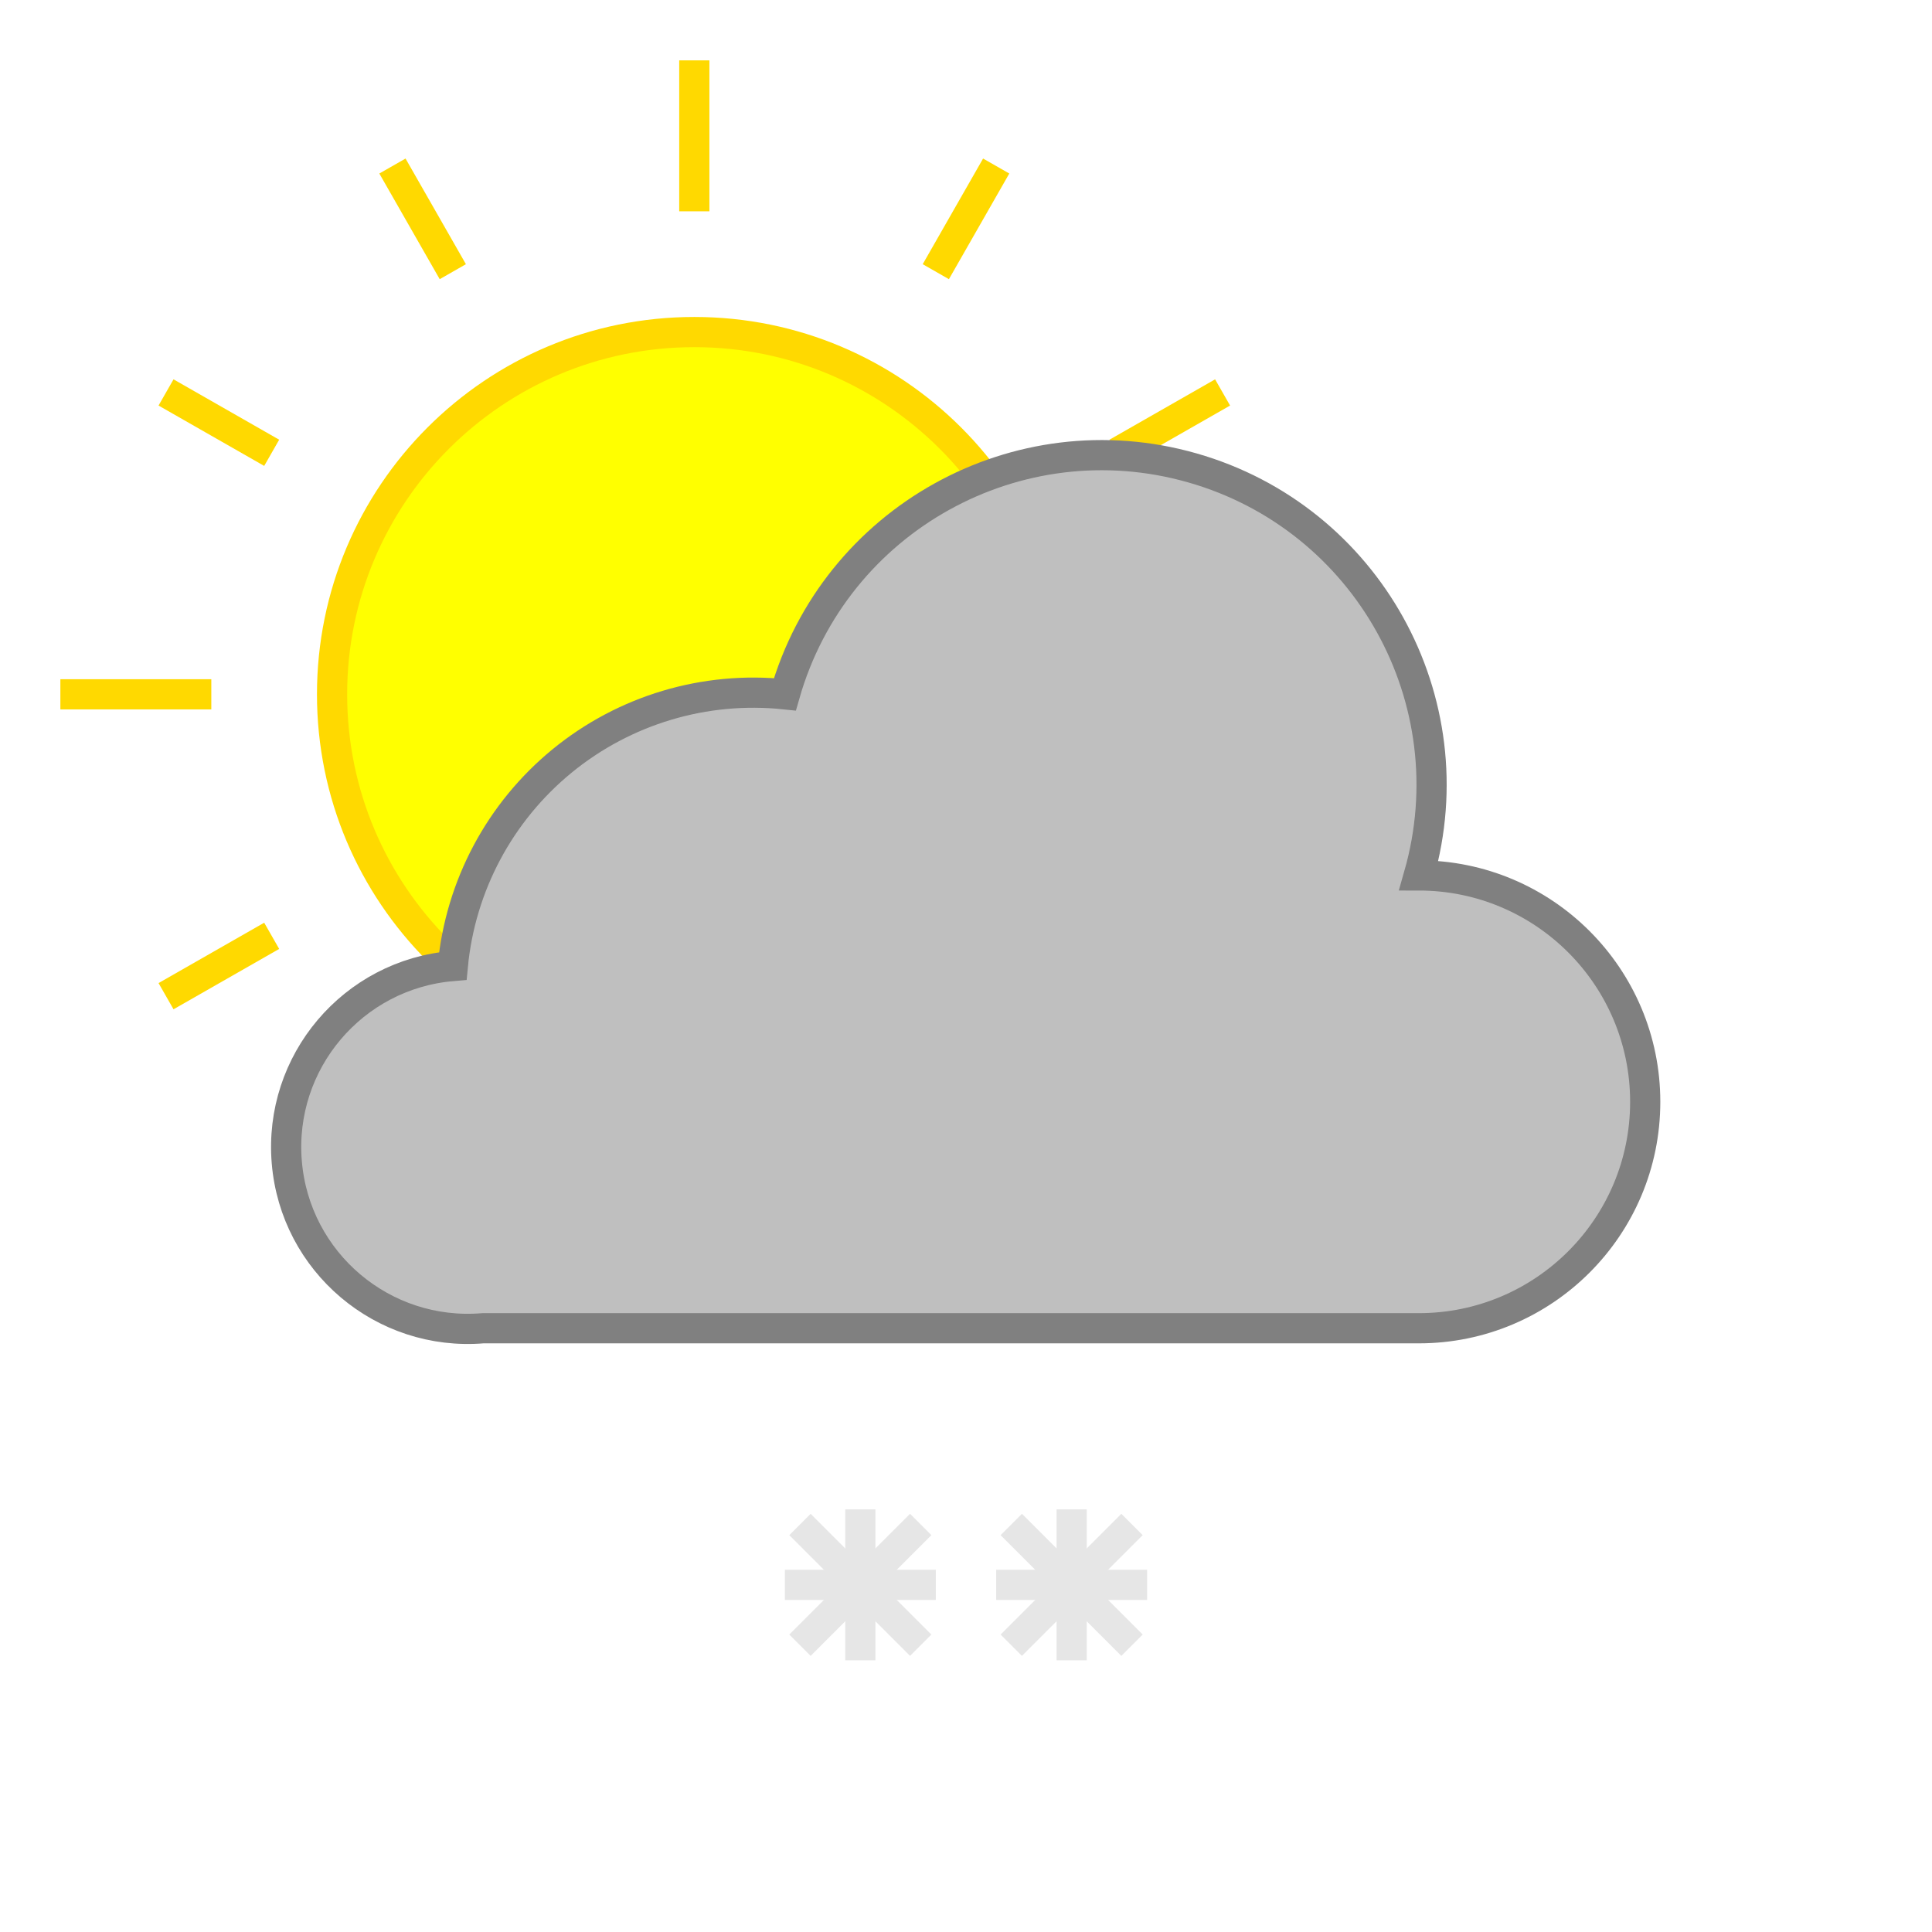
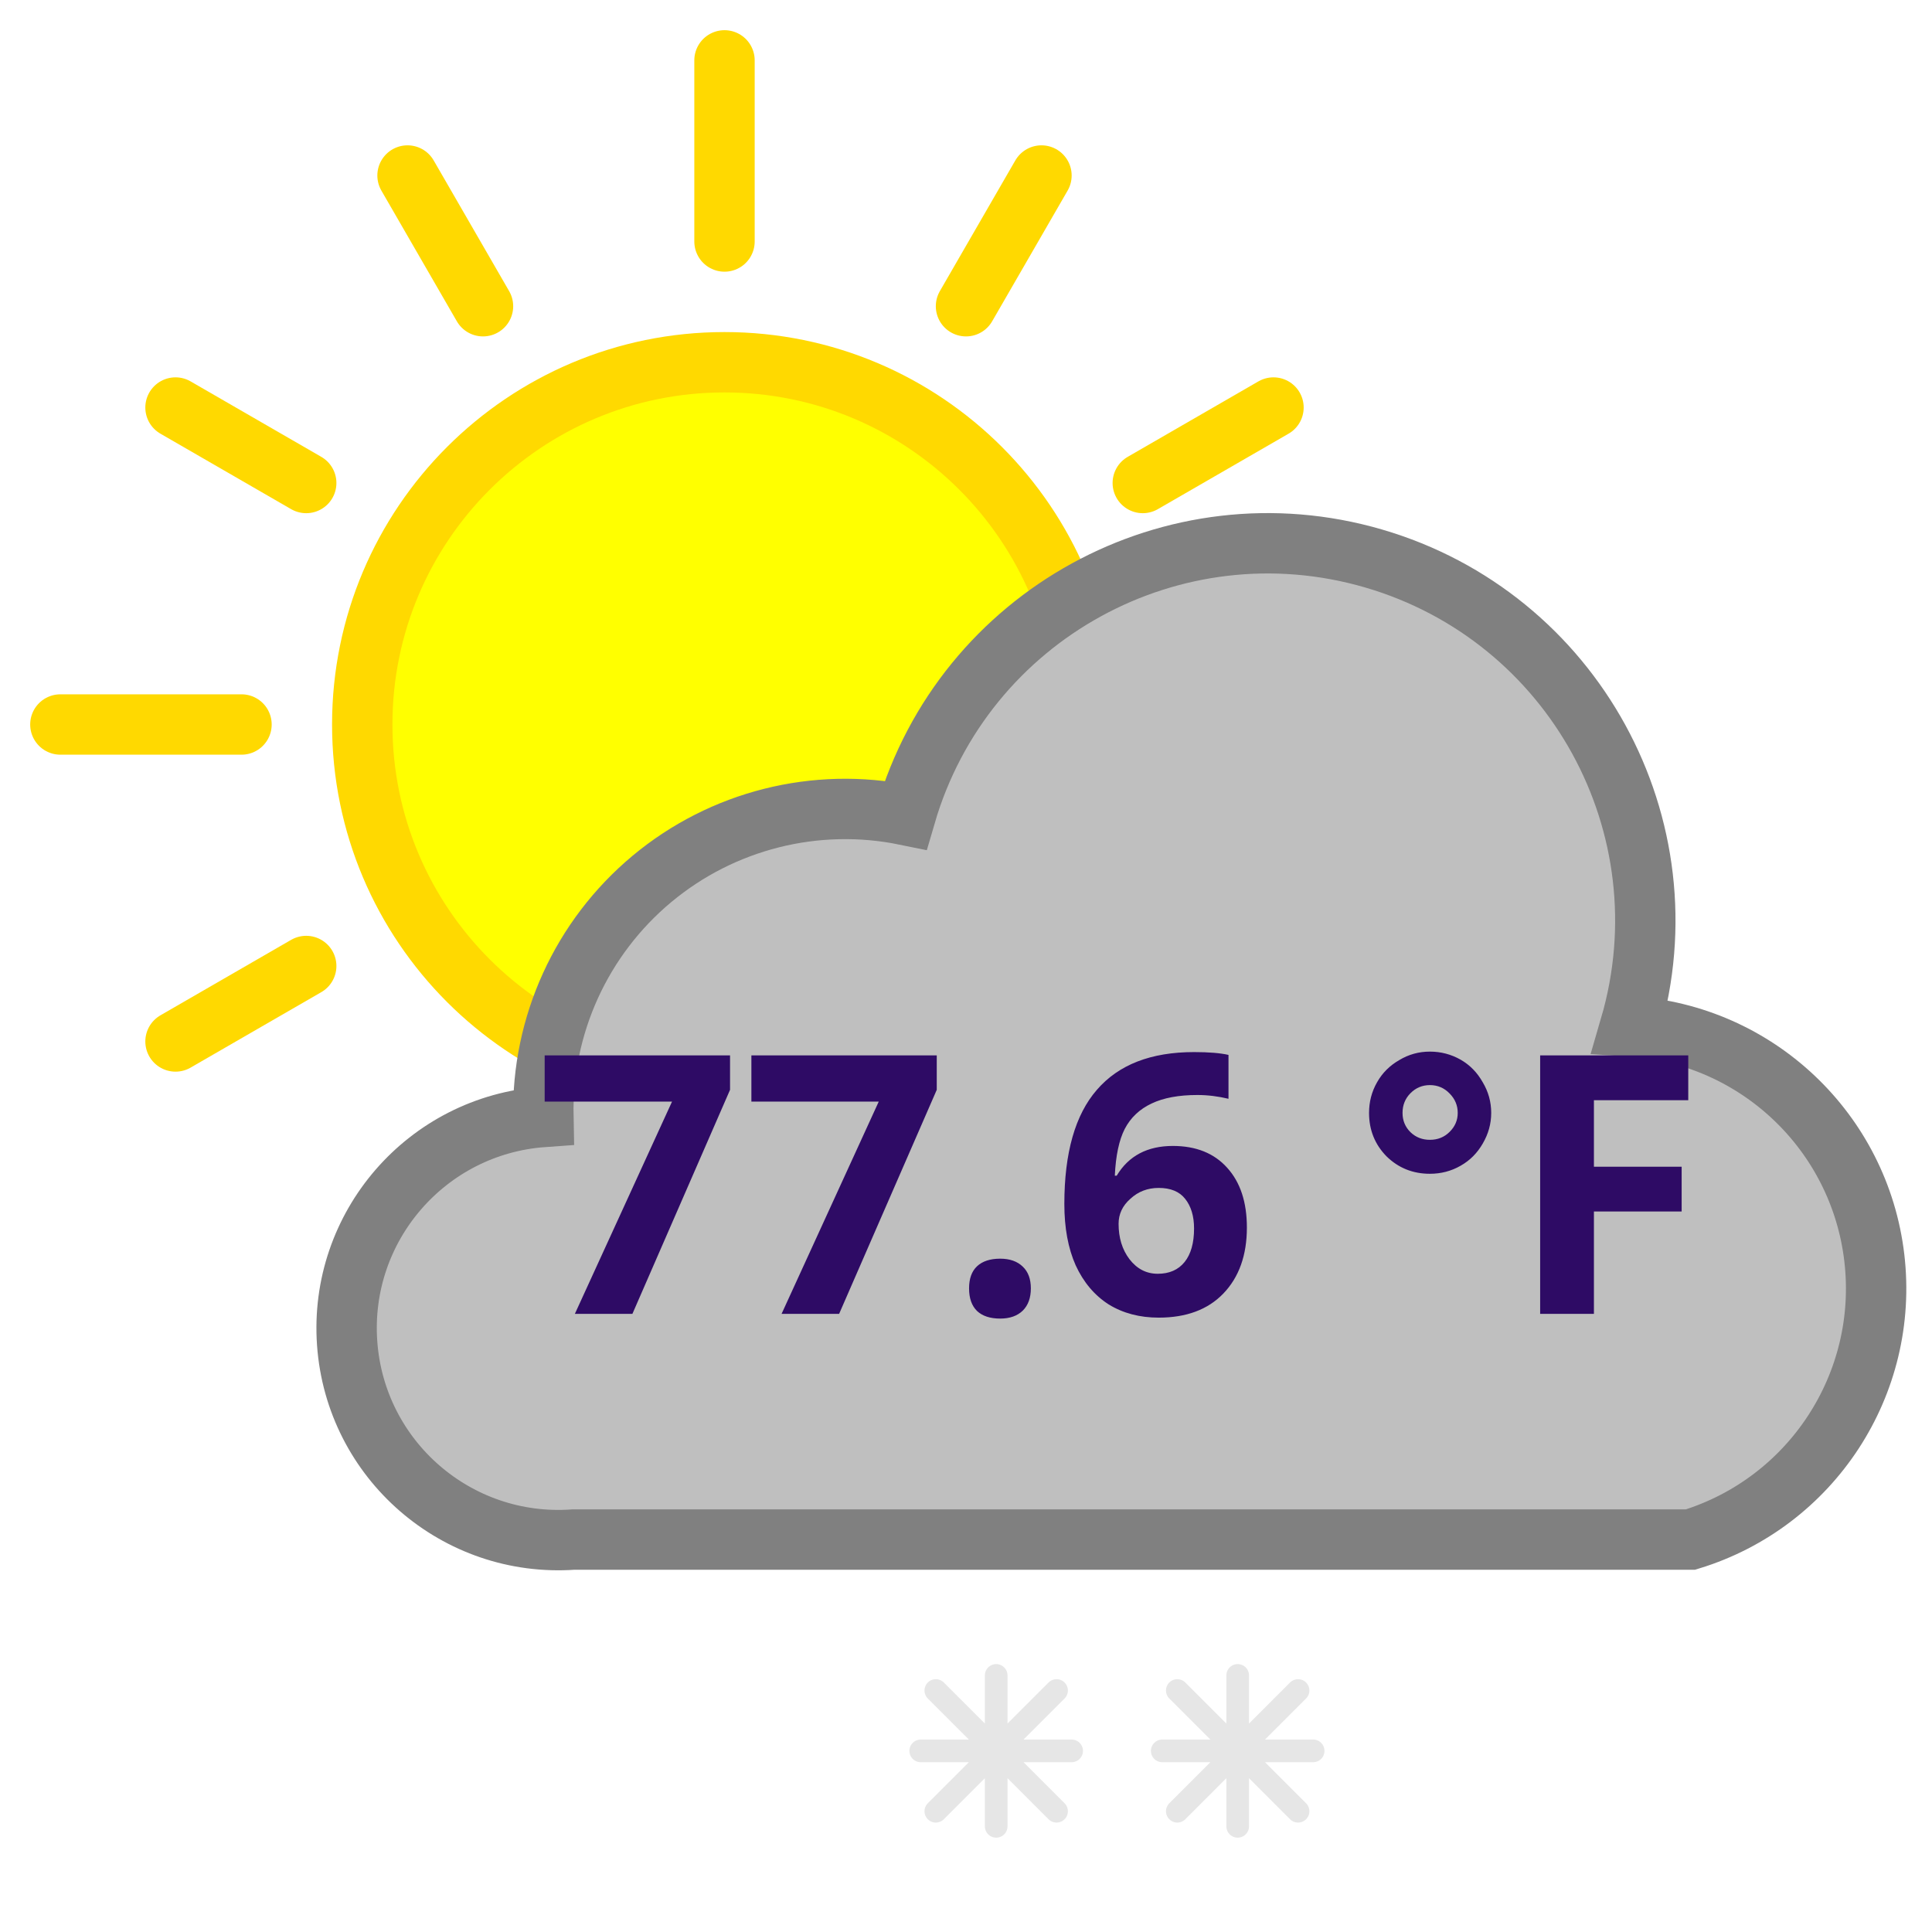
<svg viewBox="0 0 64 64" style="border: 0.125rem solid hsl(0, 0%, 100%); border-radius: 25%">
-   <circle r="12" fill="hsl(60, 100%, 50%)" cx="23" cy="23" />
-   <circle r="12" fill="none" stroke="hsl(51, 100%, 50%)" strokeWidth="1.5" cx="23" cy="23" />
-   <line x1="13" x2="15" y1="5.5" y2="9" stroke="hsl(51, 100%, 50%)" strokeWidth="1.5" strokeLinecap="round" />
-   <line x1="23" x2="23" y1="2" y2="7" stroke="hsl(51, 100%, 50%)" strokeWidth="1.5" strokeLinecap="round" />
-   <line x1="31" x2="33" y1="9" y2="5.5" stroke="hsl(51, 100%, 50%)" strokeWidth="1.5" strokeLinecap="round" />
-   <line x1="37" x2="40.5" y1="15" y2="13" stroke="hsl(51, 100%, 50%)" strokeWidth="1.5" strokeLinecap="round" />
-   <line x1="9" x2="5.5" y1="31" y2="33" stroke="hsl(51, 100%, 50%)" strokeWidth="1.5" strokeLinecap="round" />
-   <line x1="2" x2="7" y1="23" y2="23" stroke="hsl(51, 100%, 50%)" strokeWidth="1.5" strokeLinecap="round" />
-   <line x1="9" x2="5.5" y1="15" y2="13" stroke="hsl(51, 100%, 50%)" strokeWidth="1.5" strokeLinecap="round" />
-   <path fill="hsl(0, 0%, 75%)" stroke="hsl(0, 0%, 50%)" strokeWidth="2" d="M 47 44       h -31       a 6 6 0 0 1 -1 -12       a 10 10 0 0 1 11 -9       a 5 5 0 0 1 21 6       a 7 7 0 0 1 0 15       z     " />
-   <path fill="none" stroke="hsl(0, 0%, 90%)" strokeWidth="1" d="M 28.5 50       v 5         z     " />
-   <path fill="none" stroke="hsl(0, 0%, 90%)" strokeWidth="1" d="M 26 52.5       h 5         z     " />
-   <path fill="none" stroke="hsl(0, 0%, 90%)" strokeWidth="1" d="M 26.5 54.5       l4 -4         z     " />
-   <path fill="none" stroke="hsl(0, 0%, 90%)" strokeWidth="1" d="M 30.5 54.5       l-4 -4         z     " />
-   <path fill="none" stroke="hsl(0, 0%, 90%)" strokeWidth="1" d="M 35.5 50       v 5         z     " />
-   <path fill="none" stroke="hsl(0, 0%, 90%)" strokeWidth="1" d="M 33 52.5       h 5         z     " />
-   <path fill="none" stroke="hsl(0, 0%, 90%)" strokeWidth="1" d="M 33.5 54.5       l4 -4         z     " />
-   <path fill="none" stroke="hsl(0, 0%, 90%)" strokeWidth="1" d="M 37.5 54.5       l-4 -4         z     " />
+   <g id="weather-icon">
+     <g id="sun">
+       <circle fill="hsl(60, 100%, 50%)" stroke="hsl(51, 100%, 50%)" stroke-width="2" r="12" cx="24" cy="24" />
+       <path stroke="hsl(51, 100%, 50%)" stroke-width="2" stroke-linecap="round" d="M37.856 16l4.33 -2.5M32 10.144l2.5 -4.33M24 8v-6M16 10.144l-2.5 -4.33M10.144 16l-4.33 -2.5M8 24h-6M10.144 32l-4.33 2.5" />
+     </g>
+     <path id="cloud" fill="hsl(0, 0%, 75%)" stroke="hsl(0, 0%, 50%)" stroke-width="2" d="M56 51h-37a1 1 0 0 1 -1 -14a10 10 0 0 1 12 -10a5 5 0 0 1 24 7a8.7 8.7 0 0 1 2 17z" />
+     <path id="snowflake" stroke="hsl(0, 0%, 90%)" stroke-width="0.75" stroke-linecap="round" d="M30.5 58h5m-2.5 -2.5v5m-2 -0.5l4 -4m0 4l-4 -4" />
+     <path id="snowflake" stroke="hsl(0, 0%, 90%)" stroke-width="0.75" stroke-linecap="round" d="M38.5 58h5m-2.5 -2.5v5m-2 -0.5l4 -4m0 4l-4 -4" />
+   </g>
+   <text x="58%" y="68%" fill="hsl(263, 80%, 22%)" font-size="0.5rem" font-family="&quot;Open Sans&quot;, sans-serif" font-weight="bold" text-anchor="middle" textLength="24">
+ 		77.6 °F
+ 	</text>
</svg>
